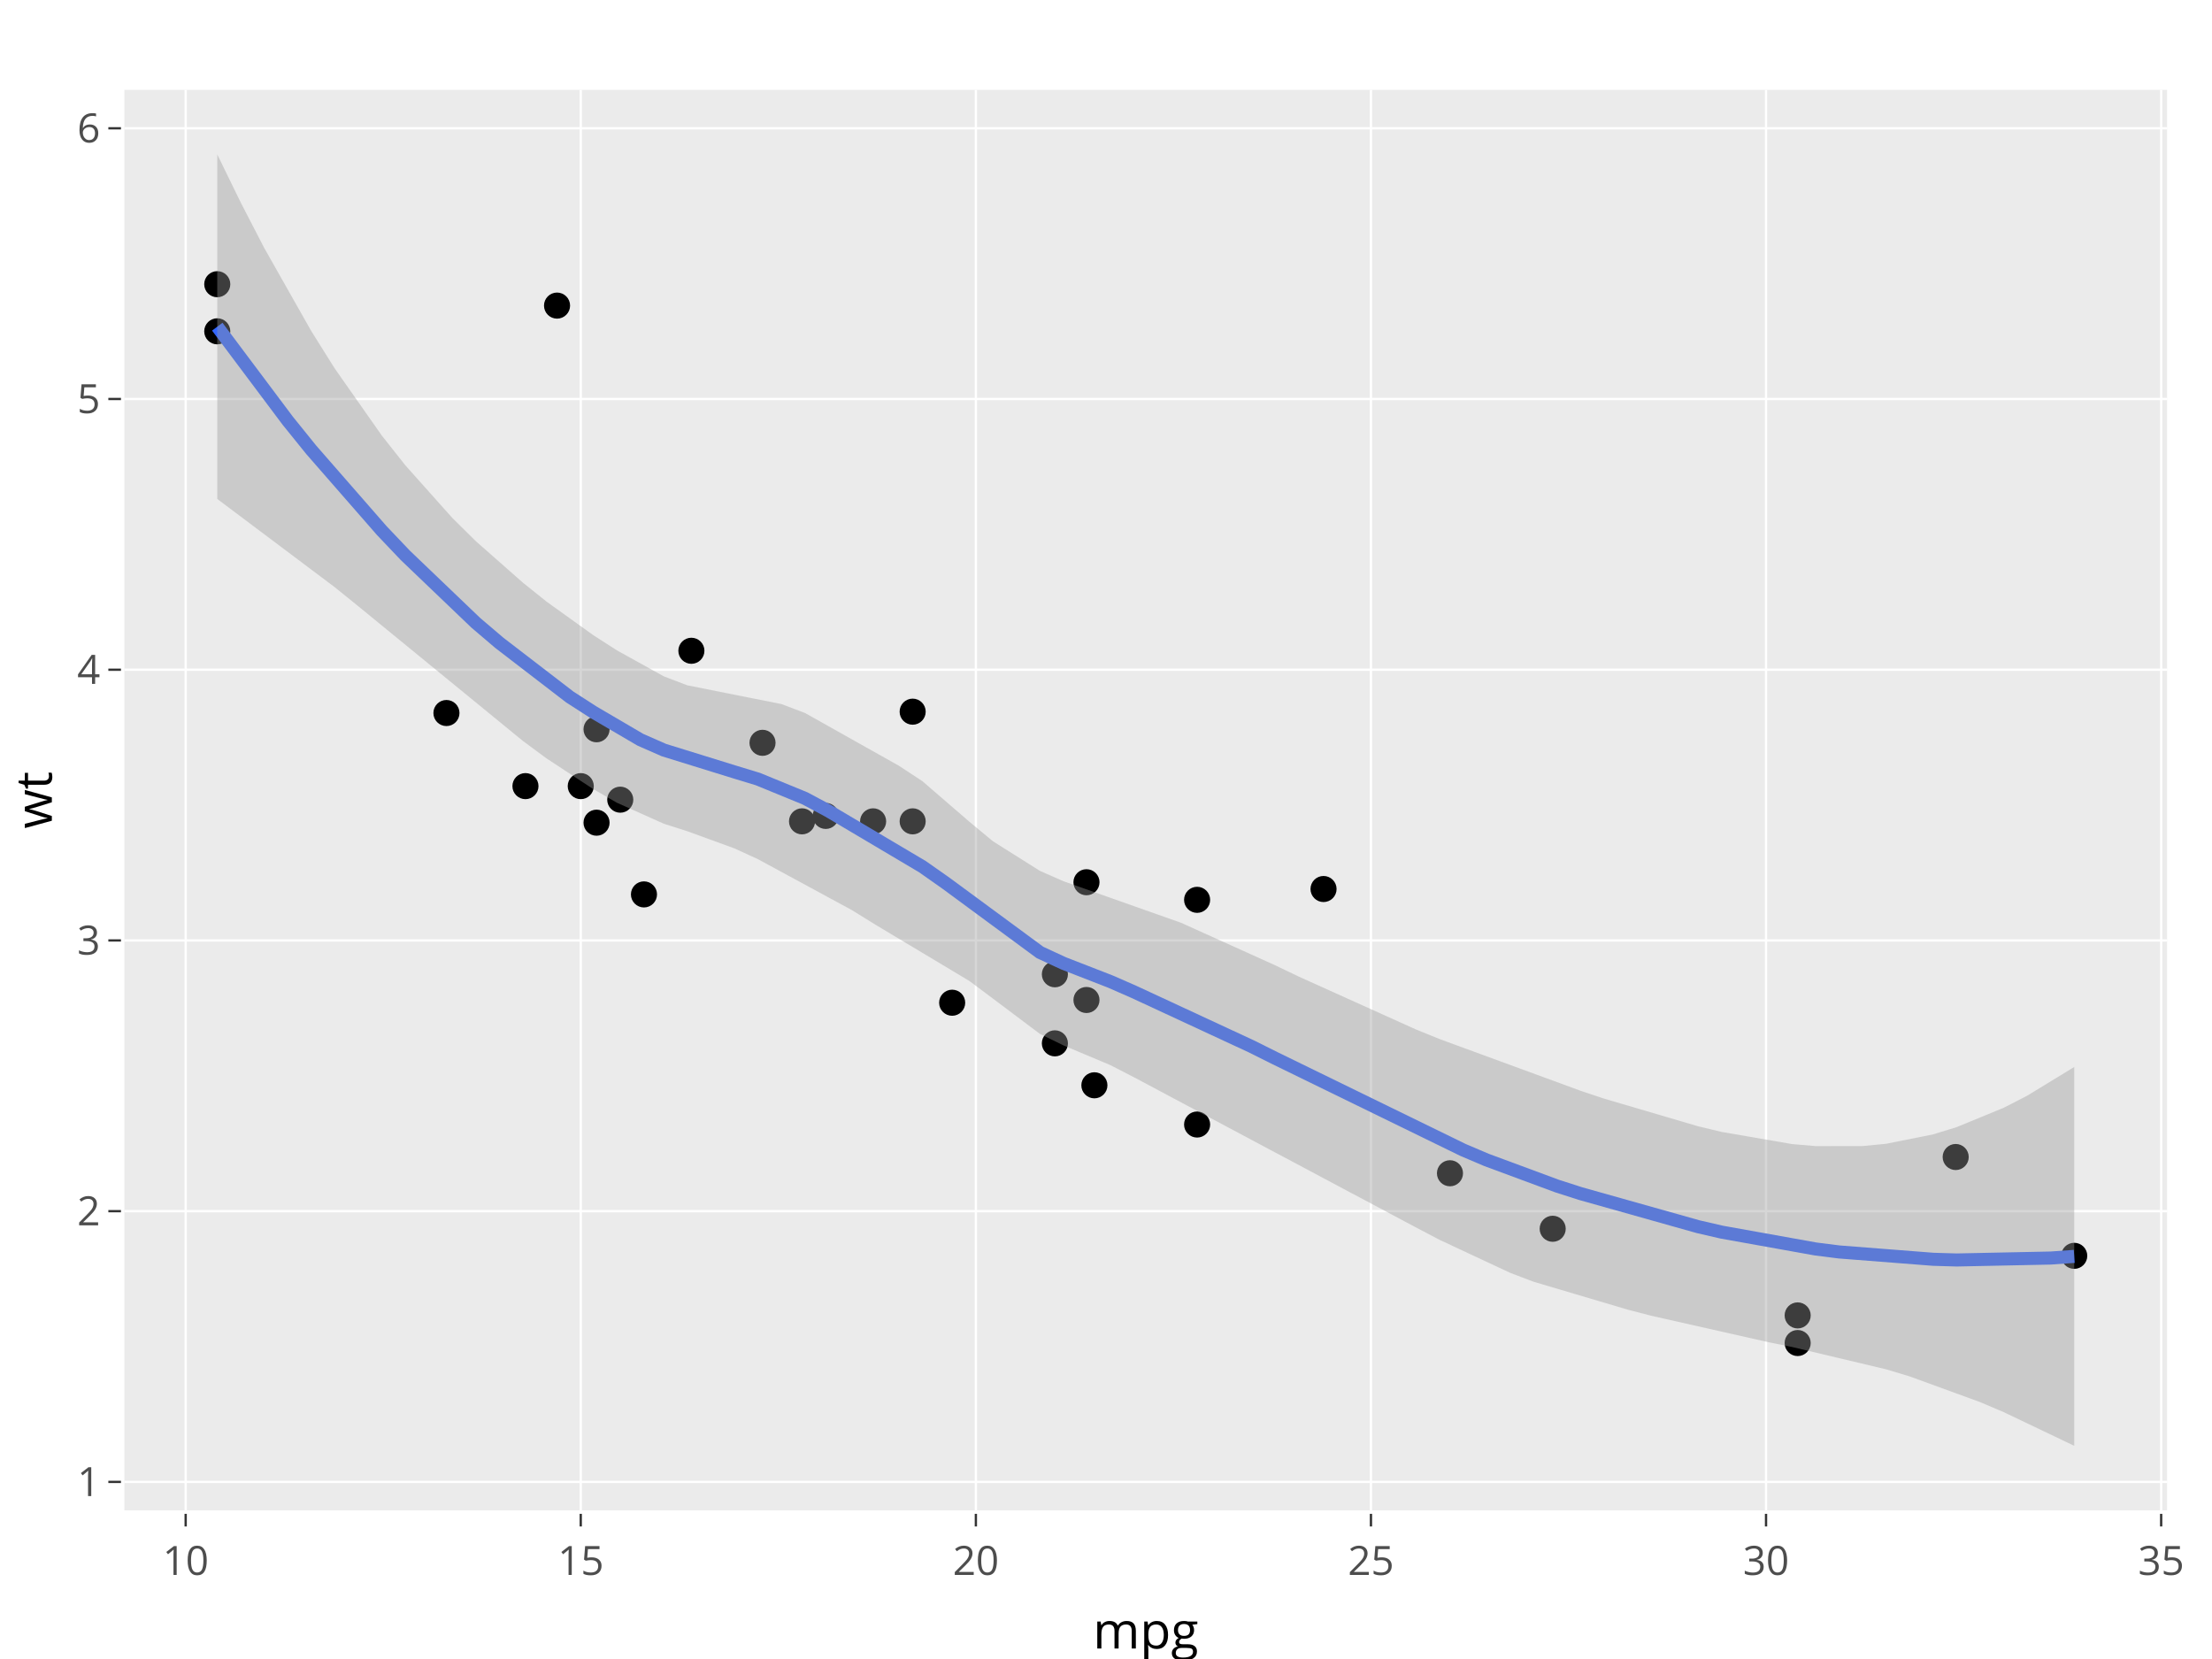
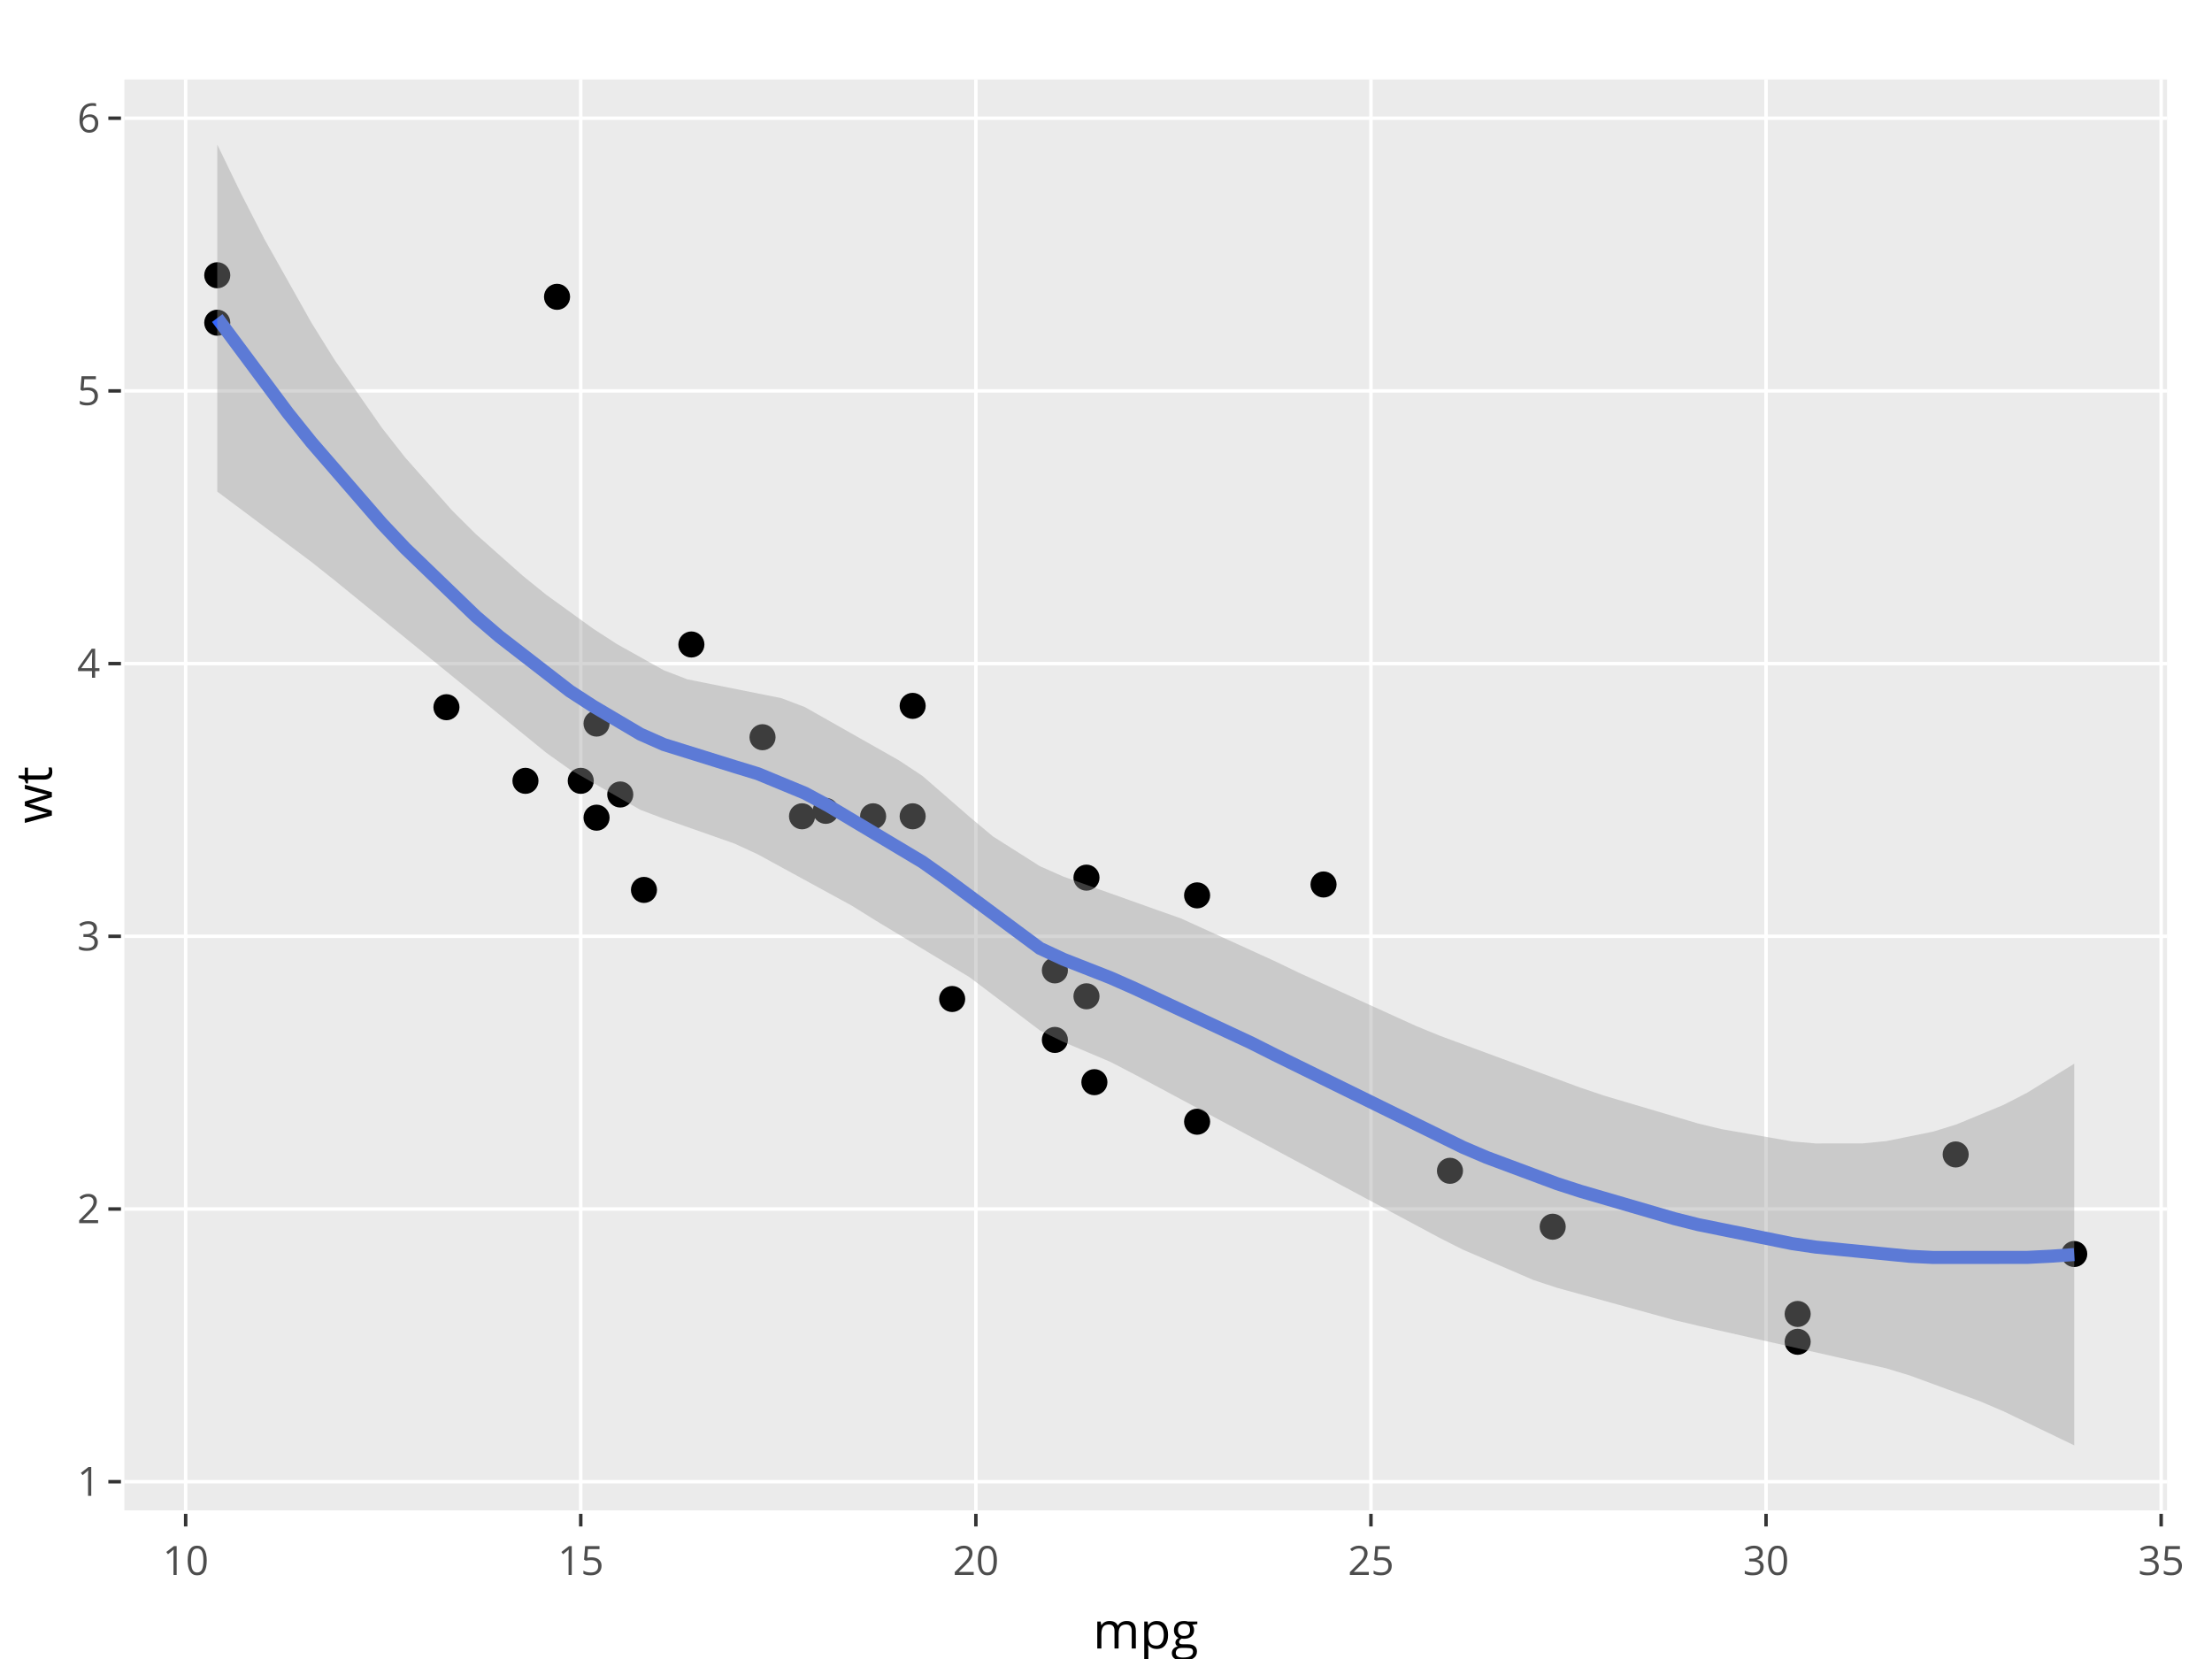
<svg xmlns="http://www.w3.org/2000/svg" class="main-svg" width="640" height="480" style="" viewBox="0 0 640 480">
  <rect x="0" y="0" width="640" height="480" style="fill: rgb(255, 255, 255); fill-opacity: 1;" />
  <defs id="defs-">
    <g class="clips">
      <clipPath id="clipxyplot" class="plotclip">
-         <rect width="591" height="411" />
+         <rect width="591" height="414" />
      </clipPath>
      <clipPath class="axesclip" id="clipx">
        <rect x="36" y="0" width="591" height="480" />
      </clipPath>
      <clipPath class="axesclip" id="clipy">
-         <rect x="0" y="26" width="640" height="411" />
+         <rect x="0" y="23" width="640" height="414" />
      </clipPath>
      <clipPath class="axesclip" id="clipxy">
-         <rect x="36" y="26" width="591" height="411" />
+         <rect x="36" y="23" width="591" height="414" />
      </clipPath>
    </g>
    <g class="gradients" />
    <g class="patterns" />
  </defs>
  <g class="bglayer">
-     <rect class="bg" x="36" y="26" width="591" height="411" style="fill: rgb(235, 235, 235); fill-opacity: 1; stroke-width: 0;" />
+     <rect class="bg" x="36" y="23" width="591" height="414" style="fill: rgb(235, 235, 235); fill-opacity: 1; stroke-width: 0;" />
  </g>
  <g class="layer-below">
    <g class="imagelayer" />
-     <g class="shapelayer" />
+     <g class="shapelayer">
+       <path data-index="0" fill-rule="evenodd" d="M36,437H627V23H36Z" style="opacity: 1; stroke: rgb(0, 0, 0); stroke-opacity: 0; fill: rgb(0, 0, 0); fill-opacity: 0; stroke-width: 0px;" />
+     </g>
  </g>
  <g class="cartesianlayer">
    <g class="subplot xy">
      <g class="layer-subplot">
        <g class="shapelayer" />
        <g class="imagelayer" />
      </g>
      <g class="gridlayer">
        <g class="x">
-           <path class="xgrid crisp" transform="translate(53.72,0)" d="M0,26v411" style="stroke: rgb(255, 255, 255); stroke-opacity: 1; stroke-width: 0.664px;" />
-           <path class="xgrid crisp" transform="translate(168.03,0)" d="M0,26v411" style="stroke: rgb(255, 255, 255); stroke-opacity: 1; stroke-width: 0.664px;" />
-           <path class="xgrid crisp" transform="translate(282.35,0)" d="M0,26v411" style="stroke: rgb(255, 255, 255); stroke-opacity: 1; stroke-width: 0.664px;" />
-           <path class="xgrid crisp" transform="translate(396.66,0)" d="M0,26v411" style="stroke: rgb(255, 255, 255); stroke-opacity: 1; stroke-width: 0.664px;" />
-           <path class="xgrid crisp" transform="translate(510.97,0)" d="M0,26v411" style="stroke: rgb(255, 255, 255); stroke-opacity: 1; stroke-width: 0.664px;" />
-           <path class="xgrid crisp" transform="translate(625.29,0)" d="M0,26v411" style="stroke: rgb(255, 255, 255); stroke-opacity: 1; stroke-width: 0.664px;" />
+           <path class="xgrid crisp" transform="translate(53.72,0)" d="M0,23v414" style="stroke: rgb(255, 255, 255); stroke-opacity: 1; stroke-width: 1px;" />
+           <path class="xgrid crisp" transform="translate(168.03,0)" d="M0,23v414" style="stroke: rgb(255, 255, 255); stroke-opacity: 1; stroke-width: 1px;" />
+           <path class="xgrid crisp" transform="translate(282.35,0)" d="M0,23v414" style="stroke: rgb(255, 255, 255); stroke-opacity: 1; stroke-width: 1px;" />
+           <path class="xgrid crisp" transform="translate(396.66,0)" d="M0,23v414" style="stroke: rgb(255, 255, 255); stroke-opacity: 1; stroke-width: 1px;" />
+           <path class="xgrid crisp" transform="translate(510.97,0)" d="M0,23v414" style="stroke: rgb(255, 255, 255); stroke-opacity: 1; stroke-width: 1px;" />
+           <path class="xgrid crisp" transform="translate(625.29,0)" d="M0,23v414" style="stroke: rgb(255, 255, 255); stroke-opacity: 1; stroke-width: 1px;" />
        </g>
        <g class="y">
-           <path class="ygrid crisp" transform="translate(0,428.76)" d="M36,0h591" style="stroke: rgb(255, 255, 255); stroke-opacity: 1; stroke-width: 0.664px;" />
-           <path class="ygrid crisp" transform="translate(0,350.43)" d="M36,0h591" style="stroke: rgb(255, 255, 255); stroke-opacity: 1; stroke-width: 0.664px;" />
-           <path class="ygrid crisp" transform="translate(0,272.1)" d="M36,0h591" style="stroke: rgb(255, 255, 255); stroke-opacity: 1; stroke-width: 0.664px;" />
-           <path class="ygrid crisp" transform="translate(0,193.77)" d="M36,0h591" style="stroke: rgb(255, 255, 255); stroke-opacity: 1; stroke-width: 0.664px;" />
-           <path class="ygrid crisp" transform="translate(0,115.44)" d="M36,0h591" style="stroke: rgb(255, 255, 255); stroke-opacity: 1; stroke-width: 0.664px;" />
-           <path class="ygrid crisp" transform="translate(0,37.12)" d="M36,0h591" style="stroke: rgb(255, 255, 255); stroke-opacity: 1; stroke-width: 0.664px;" />
+           <path class="ygrid crisp" transform="translate(0,428.7)" d="M36,0h591" style="stroke: rgb(255, 255, 255); stroke-opacity: 1; stroke-width: 1px;" />
+           <path class="ygrid crisp" transform="translate(0,349.8)" d="M36,0h591" style="stroke: rgb(255, 255, 255); stroke-opacity: 1; stroke-width: 1px;" />
+           <path class="ygrid crisp" transform="translate(0,270.9)" d="M36,0h591" style="stroke: rgb(255, 255, 255); stroke-opacity: 1; stroke-width: 1px;" />
+           <path class="ygrid crisp" transform="translate(0,192)" d="M36,0h591" style="stroke: rgb(255, 255, 255); stroke-opacity: 1; stroke-width: 1px;" />
+           <path class="ygrid crisp" transform="translate(0,113.1)" d="M36,0h591" style="stroke: rgb(255, 255, 255); stroke-opacity: 1; stroke-width: 1px;" />
+           <path class="ygrid crisp" transform="translate(0,34.2)" d="M36,0h591" style="stroke: rgb(255, 255, 255); stroke-opacity: 1; stroke-width: 1px;" />
        </g>
      </g>
      <g class="zerolinelayer" />
      <path class="xlines-below" />
      <path class="ylines-below" />
      <g class="overlines-below" />
      <g class="xaxislayer-below" />
      <g class="yaxislayer-below" />
      <g class="overaxes-below" />
-       <g class="plot" transform="translate(36,26)" clip-path="url(#clipxyplot)">
+       <g class="plot" transform="translate(36,23)" clip-path="url(#clipxyplot)">
        <g class="scatterlayer mlayer">
          <g class="trace scatter trace-vdiffr-plotly-1" style="stroke-miterlimit: 2; opacity: 1;">
            <g class="fills" />
            <g class="errorbars" />
            <g class="lines" />
            <g class="points">
-               <path class="point" transform="translate(269.21,275.87)" d="M2.83,0A2.83,2.83 0 1,1 0,-2.83A2.83,2.83 0 0,1 2.83,0Z" style="opacity: 1; stroke-width: 1.89px; fill: rgb(0, 0, 0); fill-opacity: 1; stroke: rgb(0, 0, 0); stroke-opacity: 1;" />
-               <path class="point" transform="translate(269.21,255.89)" d="M2.83,0A2.83,2.83 0 1,1 0,-2.83A2.83,2.83 0 0,1 2.83,0Z" style="opacity: 1; stroke-width: 1.89px; fill: rgb(0, 0, 0); fill-opacity: 1; stroke: rgb(0, 0, 0); stroke-opacity: 1;" />
-               <path class="point" transform="translate(310.36,299.36)" d="M2.83,0A2.83,2.83 0 1,1 0,-2.83A2.83,2.83 0 0,1 2.83,0Z" style="opacity: 1; stroke-width: 1.89px; fill: rgb(0, 0, 0); fill-opacity: 1; stroke: rgb(0, 0, 0); stroke-opacity: 1;" />
-               <path class="point" transform="translate(278.35,229.26)" d="M2.83,0A2.83,2.83 0 1,1 0,-2.83A2.83,2.83 0 0,1 2.83,0Z" style="opacity: 1; stroke-width: 1.89px; fill: rgb(0, 0, 0); fill-opacity: 1; stroke: rgb(0, 0, 0); stroke-opacity: 1;" />
-               <path class="point" transform="translate(216.62,211.64)" d="M2.83,0A2.83,2.83 0 1,1 0,-2.83A2.83,2.83 0 0,1 2.83,0Z" style="opacity: 1; stroke-width: 1.89px; fill: rgb(0, 0, 0); fill-opacity: 1; stroke: rgb(0, 0, 0); stroke-opacity: 1;" />
-               <path class="point" transform="translate(202.91,210.07)" d="M2.83,0A2.83,2.83 0 1,1 0,-2.83A2.83,2.83 0 0,1 2.83,0Z" style="opacity: 1; stroke-width: 1.89px; fill: rgb(0, 0, 0); fill-opacity: 1; stroke: rgb(0, 0, 0); stroke-opacity: 1;" />
-               <path class="point" transform="translate(116.03,201.45)" d="M2.83,0A2.83,2.83 0 1,1 0,-2.83A2.83,2.83 0 0,1 2.83,0Z" style="opacity: 1; stroke-width: 1.89px; fill: rgb(0, 0, 0); fill-opacity: 1; stroke: rgb(0, 0, 0); stroke-opacity: 1;" />
-               <path class="point" transform="translate(346.94,231.22)" d="M2.83,0A2.83,2.83 0 1,1 0,-2.83A2.83,2.83 0 0,1 2.83,0Z" style="opacity: 1; stroke-width: 1.89px; fill: rgb(0, 0, 0); fill-opacity: 1; stroke: rgb(0, 0, 0); stroke-opacity: 1;" />
-               <path class="point" transform="translate(310.36,234.35)" d="M2.83,0A2.83,2.83 0 1,1 0,-2.83A2.83,2.83 0 0,1 2.83,0Z" style="opacity: 1; stroke-width: 1.89px; fill: rgb(0, 0, 0); fill-opacity: 1; stroke: rgb(0, 0, 0); stroke-opacity: 1;" />
-               <path class="point" transform="translate(228.06,211.64)" d="M2.83,0A2.83,2.83 0 1,1 0,-2.83A2.83,2.83 0 0,1 2.83,0Z" style="opacity: 1; stroke-width: 1.89px; fill: rgb(0, 0, 0); fill-opacity: 1; stroke: rgb(0, 0, 0); stroke-opacity: 1;" />
-               <path class="point" transform="translate(196.05,211.64)" d="M2.83,0A2.83,2.83 0 1,1 0,-2.83A2.83,2.83 0 0,1 2.83,0Z" style="opacity: 1; stroke-width: 1.89px; fill: rgb(0, 0, 0); fill-opacity: 1; stroke: rgb(0, 0, 0); stroke-opacity: 1;" />
-               <path class="point" transform="translate(164.04,162.29)" d="M2.83,0A2.83,2.83 0 1,1 0,-2.83A2.83,2.83 0 0,1 2.83,0Z" style="opacity: 1; stroke-width: 1.89px; fill: rgb(0, 0, 0); fill-opacity: 1; stroke: rgb(0, 0, 0); stroke-opacity: 1;" />
-               <path class="point" transform="translate(184.62,188.92)" d="M2.83,0A2.83,2.83 0 1,1 0,-2.83A2.83,2.83 0 0,1 2.83,0Z" style="opacity: 1; stroke-width: 1.89px; fill: rgb(0, 0, 0); fill-opacity: 1; stroke: rgb(0, 0, 0); stroke-opacity: 1;" />
-               <path class="point" transform="translate(136.6,185)" d="M2.83,0A2.83,2.83 0 1,1 0,-2.83A2.83,2.83 0 0,1 2.83,0Z" style="opacity: 1; stroke-width: 1.89px; fill: rgb(0, 0, 0); fill-opacity: 1; stroke: rgb(0, 0, 0); stroke-opacity: 1;" />
-               <path class="point" transform="translate(26.86,69.86)" d="M2.83,0A2.83,2.83 0 1,1 0,-2.83A2.83,2.83 0 0,1 2.83,0Z" style="opacity: 1; stroke-width: 1.89px; fill: rgb(0, 0, 0); fill-opacity: 1; stroke: rgb(0, 0, 0); stroke-opacity: 1;" />
-               <path class="point" transform="translate(26.86,56.23)" d="M2.83,0A2.83,2.83 0 1,1 0,-2.83A2.83,2.83 0 0,1 2.83,0Z" style="opacity: 1; stroke-width: 1.89px; fill: rgb(0, 0, 0); fill-opacity: 1; stroke: rgb(0, 0, 0); stroke-opacity: 1;" />
-               <path class="point" transform="translate(125.17,62.42)" d="M2.83,0A2.83,2.83 0 1,1 0,-2.83A2.83,2.83 0 0,1 2.83,0Z" style="opacity: 1; stroke-width: 1.89px; fill: rgb(0, 0, 0); fill-opacity: 1; stroke: rgb(0, 0, 0); stroke-opacity: 1;" />
-               <path class="point" transform="translate(529.84,308.76)" d="M2.83,0A2.83,2.83 0 1,1 0,-2.83A2.83,2.83 0 0,1 2.83,0Z" style="opacity: 1; stroke-width: 1.89px; fill: rgb(0, 0, 0); fill-opacity: 1; stroke: rgb(0, 0, 0); stroke-opacity: 1;" />
-               <path class="point" transform="translate(484.12,354.59)" d="M2.83,0A2.83,2.83 0 1,1 0,-2.83A2.83,2.83 0 0,1 2.83,0Z" style="opacity: 1; stroke-width: 1.89px; fill: rgb(0, 0, 0); fill-opacity: 1; stroke: rgb(0, 0, 0); stroke-opacity: 1;" />
-               <path class="point" transform="translate(564.14,337.35)" d="M2.83,0A2.83,2.83 0 1,1 0,-2.83A2.83,2.83 0 0,1 2.83,0Z" style="opacity: 1; stroke-width: 1.89px; fill: rgb(0, 0, 0); fill-opacity: 1; stroke: rgb(0, 0, 0); stroke-opacity: 1;" />
-               <path class="point" transform="translate(280.64,288.01)" d="M2.83,0A2.83,2.83 0 1,1 0,-2.83A2.83,2.83 0 0,1 2.83,0Z" style="opacity: 1; stroke-width: 1.89px; fill: rgb(0, 0, 0); fill-opacity: 1; stroke: rgb(0, 0, 0); stroke-opacity: 1;" />
-               <path class="point" transform="translate(143.46,205.37)" d="M2.83,0A2.83,2.83 0 1,1 0,-2.83A2.83,2.83 0 0,1 2.83,0Z" style="opacity: 1; stroke-width: 1.89px; fill: rgb(0, 0, 0); fill-opacity: 1; stroke: rgb(0, 0, 0); stroke-opacity: 1;" />
-               <path class="point" transform="translate(136.6,212.03)" d="M2.83,0A2.83,2.83 0 1,1 0,-2.83A2.83,2.83 0 0,1 2.83,0Z" style="opacity: 1; stroke-width: 1.89px; fill: rgb(0, 0, 0); fill-opacity: 1; stroke: rgb(0, 0, 0); stroke-opacity: 1;" />
-               <path class="point" transform="translate(93.17,180.3)" d="M2.83,0A2.83,2.83 0 1,1 0,-2.83A2.83,2.83 0 0,1 2.83,0Z" style="opacity: 1; stroke-width: 1.89px; fill: rgb(0, 0, 0); fill-opacity: 1; stroke: rgb(0, 0, 0); stroke-opacity: 1;" />
-               <path class="point" transform="translate(228.06,179.91)" d="M2.83,0A2.83,2.83 0 1,1 0,-2.83A2.83,2.83 0 0,1 2.83,0Z" style="opacity: 1; stroke-width: 1.89px; fill: rgb(0, 0, 0); fill-opacity: 1; stroke: rgb(0, 0, 0); stroke-opacity: 1;" />
-               <path class="point" transform="translate(413.24,329.52)" d="M2.83,0A2.83,2.83 0 1,1 0,-2.83A2.83,2.83 0 0,1 2.83,0Z" style="opacity: 1; stroke-width: 1.89px; fill: rgb(0, 0, 0); fill-opacity: 1; stroke: rgb(0, 0, 0); stroke-opacity: 1;" />
-               <path class="point" transform="translate(383.52,313.46)" d="M2.83,0A2.83,2.83 0 1,1 0,-2.83A2.83,2.83 0 0,1 2.83,0Z" style="opacity: 1; stroke-width: 1.89px; fill: rgb(0, 0, 0); fill-opacity: 1; stroke: rgb(0, 0, 0); stroke-opacity: 1;" />
-               <path class="point" transform="translate(484.12,362.58)" d="M2.83,0A2.83,2.83 0 1,1 0,-2.83A2.83,2.83 0 0,1 2.83,0Z" style="opacity: 1; stroke-width: 1.89px; fill: rgb(0, 0, 0); fill-opacity: 1; stroke: rgb(0, 0, 0); stroke-opacity: 1;" />
-               <path class="point" transform="translate(150.32,232.78)" d="M2.83,0A2.83,2.83 0 1,1 0,-2.83A2.83,2.83 0 0,1 2.83,0Z" style="opacity: 1; stroke-width: 1.89px; fill: rgb(0, 0, 0); fill-opacity: 1; stroke: rgb(0, 0, 0); stroke-opacity: 1;" />
-               <path class="point" transform="translate(239.49,264.12)" d="M2.83,0A2.83,2.83 0 1,1 0,-2.83A2.83,2.83 0 0,1 2.83,0Z" style="opacity: 1; stroke-width: 1.89px; fill: rgb(0, 0, 0); fill-opacity: 1; stroke: rgb(0, 0, 0); stroke-opacity: 1;" />
-               <path class="point" transform="translate(132.03,201.45)" d="M2.83,0A2.83,2.83 0 1,1 0,-2.83A2.83,2.83 0 0,1 2.83,0Z" style="opacity: 1; stroke-width: 1.89px; fill: rgb(0, 0, 0); fill-opacity: 1; stroke: rgb(0, 0, 0); stroke-opacity: 1;" />
-               <path class="point" transform="translate(278.35,263.33)" d="M2.83,0A2.83,2.83 0 1,1 0,-2.83A2.83,2.83 0 0,1 2.83,0Z" style="opacity: 1; stroke-width: 1.89px; fill: rgb(0, 0, 0); fill-opacity: 1; stroke: rgb(0, 0, 0); stroke-opacity: 1;" />
+               <path class="point" transform="translate(269.21,277.88)" d="M2.83,0A2.83,2.83 0 1,1 0,-2.83A2.83,2.83 0 0,1 2.83,0Z" style="opacity: 1; stroke-width: 1.89px; fill: rgb(0, 0, 0); fill-opacity: 1; stroke: rgb(0, 0, 0); stroke-opacity: 1;" />
+               <path class="point" transform="translate(269.21,257.76)" d="M2.83,0A2.83,2.83 0 1,1 0,-2.83A2.83,2.83 0 0,1 2.83,0Z" style="opacity: 1; stroke-width: 1.89px; fill: rgb(0, 0, 0); fill-opacity: 1; stroke: rgb(0, 0, 0); stroke-opacity: 1;" />
+               <path class="point" transform="translate(310.36,301.55)" d="M2.83,0A2.83,2.83 0 1,1 0,-2.83A2.83,2.83 0 0,1 2.83,0Z" style="opacity: 1; stroke-width: 1.89px; fill: rgb(0, 0, 0); fill-opacity: 1; stroke: rgb(0, 0, 0); stroke-opacity: 1;" />
+               <path class="point" transform="translate(278.35,230.93)" d="M2.83,0A2.83,2.83 0 1,1 0,-2.83A2.83,2.83 0 0,1 2.83,0Z" style="opacity: 1; stroke-width: 1.89px; fill: rgb(0, 0, 0); fill-opacity: 1; stroke: rgb(0, 0, 0); stroke-opacity: 1;" />
+               <path class="point" transform="translate(216.62,213.18)" d="M2.83,0A2.83,2.83 0 1,1 0,-2.83A2.83,2.83 0 0,1 2.83,0Z" style="opacity: 1; stroke-width: 1.89px; fill: rgb(0, 0, 0); fill-opacity: 1; stroke: rgb(0, 0, 0); stroke-opacity: 1;" />
+               <path class="point" transform="translate(202.91,211.6)" d="M2.83,0A2.83,2.83 0 1,1 0,-2.83A2.83,2.83 0 0,1 2.83,0Z" style="opacity: 1; stroke-width: 1.89px; fill: rgb(0, 0, 0); fill-opacity: 1; stroke: rgb(0, 0, 0); stroke-opacity: 1;" />
+               <path class="point" transform="translate(116.03,202.92)" d="M2.83,0A2.83,2.83 0 1,1 0,-2.83A2.83,2.83 0 0,1 2.83,0Z" style="opacity: 1; stroke-width: 1.89px; fill: rgb(0, 0, 0); fill-opacity: 1; stroke: rgb(0, 0, 0); stroke-opacity: 1;" />
+               <path class="point" transform="translate(346.94,232.91)" d="M2.83,0A2.83,2.83 0 1,1 0,-2.83A2.83,2.83 0 0,1 2.83,0Z" style="opacity: 1; stroke-width: 1.89px; fill: rgb(0, 0, 0); fill-opacity: 1; stroke: rgb(0, 0, 0); stroke-opacity: 1;" />
+               <path class="point" transform="translate(310.36,236.06)" d="M2.83,0A2.83,2.83 0 1,1 0,-2.83A2.83,2.83 0 0,1 2.83,0Z" style="opacity: 1; stroke-width: 1.89px; fill: rgb(0, 0, 0); fill-opacity: 1; stroke: rgb(0, 0, 0); stroke-opacity: 1;" />
+               <path class="point" transform="translate(228.06,213.18)" d="M2.83,0A2.83,2.83 0 1,1 0,-2.83A2.83,2.83 0 0,1 2.83,0Z" style="opacity: 1; stroke-width: 1.89px; fill: rgb(0, 0, 0); fill-opacity: 1; stroke: rgb(0, 0, 0); stroke-opacity: 1;" />
+               <path class="point" transform="translate(196.05,213.18)" d="M2.83,0A2.83,2.83 0 1,1 0,-2.83A2.83,2.83 0 0,1 2.83,0Z" style="opacity: 1; stroke-width: 1.89px; fill: rgb(0, 0, 0); fill-opacity: 1; stroke: rgb(0, 0, 0); stroke-opacity: 1;" />
+               <path class="point" transform="translate(164.04,163.47)" d="M2.83,0A2.83,2.83 0 1,1 0,-2.83A2.83,2.83 0 0,1 2.83,0Z" style="opacity: 1; stroke-width: 1.89px; fill: rgb(0, 0, 0); fill-opacity: 1; stroke: rgb(0, 0, 0); stroke-opacity: 1;" />
+               <path class="point" transform="translate(184.62,190.3)" d="M2.83,0A2.83,2.83 0 1,1 0,-2.83A2.83,2.83 0 0,1 2.83,0Z" style="opacity: 1; stroke-width: 1.89px; fill: rgb(0, 0, 0); fill-opacity: 1; stroke: rgb(0, 0, 0); stroke-opacity: 1;" />
+               <path class="point" transform="translate(136.6,186.35)" d="M2.83,0A2.83,2.83 0 1,1 0,-2.83A2.83,2.83 0 0,1 2.83,0Z" style="opacity: 1; stroke-width: 1.89px; fill: rgb(0, 0, 0); fill-opacity: 1; stroke: rgb(0, 0, 0); stroke-opacity: 1;" />
+               <path class="point" transform="translate(26.86,70.37)" d="M2.83,0A2.83,2.83 0 1,1 0,-2.83A2.83,2.83 0 0,1 2.83,0Z" style="opacity: 1; stroke-width: 1.89px; fill: rgb(0, 0, 0); fill-opacity: 1; stroke: rgb(0, 0, 0); stroke-opacity: 1;" />
+               <path class="point" transform="translate(26.86,56.64)" d="M2.83,0A2.83,2.83 0 1,1 0,-2.83A2.83,2.83 0 0,1 2.83,0Z" style="opacity: 1; stroke-width: 1.89px; fill: rgb(0, 0, 0); fill-opacity: 1; stroke: rgb(0, 0, 0); stroke-opacity: 1;" />
+               <path class="point" transform="translate(125.17,62.88)" d="M2.83,0A2.83,2.83 0 1,1 0,-2.83A2.83,2.83 0 0,1 2.83,0Z" style="opacity: 1; stroke-width: 1.89px; fill: rgb(0, 0, 0); fill-opacity: 1; stroke: rgb(0, 0, 0); stroke-opacity: 1;" />
+               <path class="point" transform="translate(529.84,311.02)" d="M2.83,0A2.83,2.83 0 1,1 0,-2.83A2.83,2.83 0 0,1 2.83,0Z" style="opacity: 1; stroke-width: 1.89px; fill: rgb(0, 0, 0); fill-opacity: 1; stroke: rgb(0, 0, 0); stroke-opacity: 1;" />
+               <path class="point" transform="translate(484.12,357.17)" d="M2.83,0A2.83,2.83 0 1,1 0,-2.83A2.83,2.83 0 0,1 2.83,0Z" style="opacity: 1; stroke-width: 1.89px; fill: rgb(0, 0, 0); fill-opacity: 1; stroke: rgb(0, 0, 0); stroke-opacity: 1;" />
+               <path class="point" transform="translate(564.14,339.82)" d="M2.83,0A2.83,2.83 0 1,1 0,-2.83A2.83,2.83 0 0,1 2.83,0Z" style="opacity: 1; stroke-width: 1.89px; fill: rgb(0, 0, 0); fill-opacity: 1; stroke: rgb(0, 0, 0); stroke-opacity: 1;" />
+               <path class="point" transform="translate(280.64,290.11)" d="M2.83,0A2.83,2.83 0 1,1 0,-2.83A2.83,2.83 0 0,1 2.83,0Z" style="opacity: 1; stroke-width: 1.89px; fill: rgb(0, 0, 0); fill-opacity: 1; stroke: rgb(0, 0, 0); stroke-opacity: 1;" />
+               <path class="point" transform="translate(143.46,206.87)" d="M2.83,0A2.83,2.83 0 1,1 0,-2.83A2.83,2.83 0 0,1 2.83,0Z" style="opacity: 1; stroke-width: 1.89px; fill: rgb(0, 0, 0); fill-opacity: 1; stroke: rgb(0, 0, 0); stroke-opacity: 1;" />
+               <path class="point" transform="translate(136.6,213.58)" d="M2.83,0A2.83,2.83 0 1,1 0,-2.83A2.83,2.83 0 0,1 2.83,0Z" style="opacity: 1; stroke-width: 1.89px; fill: rgb(0, 0, 0); fill-opacity: 1; stroke: rgb(0, 0, 0); stroke-opacity: 1;" />
+               <path class="point" transform="translate(93.17,181.62)" d="M2.83,0A2.83,2.83 0 1,1 0,-2.83A2.83,2.83 0 0,1 2.83,0Z" style="opacity: 1; stroke-width: 1.89px; fill: rgb(0, 0, 0); fill-opacity: 1; stroke: rgb(0, 0, 0); stroke-opacity: 1;" />
+               <path class="point" transform="translate(228.06,181.23)" d="M2.83,0A2.83,2.83 0 1,1 0,-2.83A2.83,2.83 0 0,1 2.83,0Z" style="opacity: 1; stroke-width: 1.89px; fill: rgb(0, 0, 0); fill-opacity: 1; stroke: rgb(0, 0, 0); stroke-opacity: 1;" />
+               <path class="point" transform="translate(413.24,331.93)" d="M2.83,0A2.83,2.83 0 1,1 0,-2.83A2.83,2.83 0 0,1 2.83,0Z" style="opacity: 1; stroke-width: 1.89px; fill: rgb(0, 0, 0); fill-opacity: 1; stroke: rgb(0, 0, 0); stroke-opacity: 1;" />
+               <path class="point" transform="translate(383.52,315.75)" d="M2.83,0A2.83,2.83 0 1,1 0,-2.83A2.83,2.83 0 0,1 2.83,0Z" style="opacity: 1; stroke-width: 1.89px; fill: rgb(0, 0, 0); fill-opacity: 1; stroke: rgb(0, 0, 0); stroke-opacity: 1;" />
+               <path class="point" transform="translate(484.12,365.22)" d="M2.83,0A2.83,2.83 0 1,1 0,-2.83A2.83,2.83 0 0,1 2.83,0Z" style="opacity: 1; stroke-width: 1.89px; fill: rgb(0, 0, 0); fill-opacity: 1; stroke: rgb(0, 0, 0); stroke-opacity: 1;" />
+               <path class="point" transform="translate(150.32,234.48)" d="M2.83,0A2.83,2.83 0 1,1 0,-2.83A2.83,2.83 0 0,1 2.83,0Z" style="opacity: 1; stroke-width: 1.89px; fill: rgb(0, 0, 0); fill-opacity: 1; stroke: rgb(0, 0, 0); stroke-opacity: 1;" />
+               <path class="point" transform="translate(239.49,266.04)" d="M2.83,0A2.83,2.83 0 1,1 0,-2.83A2.83,2.83 0 0,1 2.83,0Z" style="opacity: 1; stroke-width: 1.89px; fill: rgb(0, 0, 0); fill-opacity: 1; stroke: rgb(0, 0, 0); stroke-opacity: 1;" />
+               <path class="point" transform="translate(132.03,202.92)" d="M2.83,0A2.83,2.83 0 1,1 0,-2.83A2.83,2.83 0 0,1 2.83,0Z" style="opacity: 1; stroke-width: 1.89px; fill: rgb(0, 0, 0); fill-opacity: 1; stroke: rgb(0, 0, 0); stroke-opacity: 1;" />
+               <path class="point" transform="translate(278.35,265.26)" d="M2.83,0A2.83,2.83 0 1,1 0,-2.83A2.83,2.83 0 0,1 2.83,0Z" style="opacity: 1; stroke-width: 1.89px; fill: rgb(0, 0, 0); fill-opacity: 1; stroke: rgb(0, 0, 0); stroke-opacity: 1;" />
            </g>
            <g class="text" />
          </g>
          <g class="trace scatter trace-vdiffr-plotly-2" style="stroke-miterlimit: 2; opacity: 1;">
            <g class="fills" />
            <g class="errorbars" />
            <g class="lines">
-               <path class="js-line" d="M26.86,68.52L47.27,95.75L54.07,104.17L74.47,127.53L81.27,134.68L101.67,154.2L108.47,159.99L128.88,175.68L135.68,180.06L149.28,188.03L156.08,191.02L176.48,197.34L183.28,199.41L196.89,204.99L203.69,208.63L230.89,224.75L237.69,229.53L264.9,249.57L271.7,252.72L285.3,258.01L292.1,260.99L326.1,276.77L332.91,280.17L387.31,306.72L394.11,309.61L414.52,317.17L421.32,319.35L455.32,328.92L462.12,330.49L489.33,335.37L496.13,336.23L523.33,338.35L530.13,338.55L557.34,337.99L564.14,337.51" style="vector-effect: non-scaling-stroke; fill: none; stroke: rgb(51, 102, 255); stroke-opacity: 1; stroke-width: 3.78px; opacity: 1;" />
+               <path class="js-line" d="M26.86,69.02L47.27,96.45L54.07,104.93L74.47,128.46L81.27,135.66L101.67,155.33L108.47,161.16L128.88,176.96L135.68,181.37L149.28,189.41L156.08,192.42L176.48,198.78L183.28,200.86L196.89,206.49L203.69,210.15L230.89,226.39L237.69,231.2L264.9,251.39L271.7,254.56L285.3,259.9L292.1,262.9L326.1,278.79L332.91,282.22L387.31,308.96L394.11,311.87L414.52,319.48L421.32,321.68L448.52,329.61L455.32,331.32L482.53,336.82L489.33,337.82L516.53,340.49L523.33,340.82L550.53,340.8L557.34,340.46L564.14,339.98" style="vector-effect: non-scaling-stroke; fill: none; stroke: rgb(51, 102, 255); stroke-opacity: 1; stroke-width: 3.78px; opacity: 1;" />
            </g>
            <g class="points" />
            <g class="text" />
          </g>
          <g class="trace scatter trace-vdiffr-plotly-3" style="stroke-miterlimit: 2; opacity: 1;">
            <g class="fills">
              <g>
-                 <path class="js-fill" d="M26.86,118.36L60.87,143.91L67.67,149.41L115.28,188.37L122.08,193.4L135.68,202.33L142.48,206.25L156.08,212.34L162.88,214.51L176.48,219.46L183.28,222.58L210.49,237.33L217.29,241.54L244.49,257.84L251.29,262.93L264.9,273.15L271.7,276.47L285.3,282.19L292.1,285.69L373.71,329.15L380.51,332.72L400.91,342.26L407.72,344.85L434.92,352.91L441.72,354.68L475.72,362.35L482.53,363.73L509.73,370.19L516.53,372.24L536.93,379.68L543.73,382.57L564.14,392.32L564.14,392.32L564.14,282.71L550.53,291.02L543.73,294.51L530.13,300.11L523.33,302.2L509.73,304.93L502.93,305.59L489.33,305.6L482.53,305.02L462.12,301.5L455.32,299.87L428.12,291.87L421.32,289.6L380.51,274.63L373.71,271.87L339.71,256.53L332.91,253.27L305.7,240.98L298.9,238.58L271.7,228.97L264.9,225.98L251.29,217.41L244.49,211.77L230.89,200.03L224.09,195.56L196.89,180.28L190.09,177.71L162.88,172.29L156.08,169.7L142.48,162.16L135.68,157.79L122.08,148.03L115.28,142.57L101.67,130.58L94.87,123.86L81.27,108.62L74.47,100.02L60.87,80.64L54.07,69.8L40.47,45.78L33.66,32.61L26.86,18.68L26.86,118.36Z" style="fill: rgb(153, 153, 153); fill-opacity: 0.4; stroke-width: 0;" />
+                 <path class="js-fill" d="M26.86,119.23L54.07,139.56L60.87,144.96L122.08,194.82L128.88,199.65L149.28,211.31L156.08,213.89L176.48,221.06L183.28,224.2L210.49,239.06L217.29,243.3L244.49,259.72L251.29,264.85L264.9,275.15L271.7,278.48L285.3,284.25L292.1,287.78L380.51,335.15L387.31,338.58L407.72,347.37L414.52,349.61L448.52,358.97L455.32,360.58L509.73,372.89L516.53,374.96L536.93,382.45L543.73,385.36L564.14,395.18L564.14,395.18L564.14,284.77L550.53,293.15L543.73,296.66L530.13,302.3L523.33,304.41L509.73,307.16L502.93,307.82L489.33,307.83L482.53,307.25L462.12,303.7L455.32,302.06L428.12,294L421.32,291.71L380.51,276.64L373.71,273.85L339.71,258.4L332.91,255.12L305.7,242.73L298.9,240.33L271.7,230.64L264.9,227.63L251.29,219L244.49,213.32L230.89,201.49L224.09,196.99L196.89,181.59L190.09,179L162.88,173.55L156.08,170.94L142.48,163.34L135.68,158.94L122.08,149.11L115.28,143.61L101.67,131.53L94.87,124.76L81.27,109.42L74.47,100.75L60.87,81.23L54.07,70.31L40.47,46.12L33.66,32.85L26.86,18.82L26.86,119.23Z" style="fill: rgb(153, 153, 153); fill-opacity: 0.4; stroke-width: 0;" />
              </g>
            </g>
            <g class="errorbars" />
            <g class="lines">
-               <path class="js-line" d="M26.86,118.36L60.87,143.91L67.67,149.41L115.28,188.37L122.08,193.4L135.68,202.33L142.48,206.25L156.08,212.34L162.88,214.51L176.48,219.46L183.28,222.58L210.49,237.33L217.29,241.54L244.49,257.84L251.29,262.93L264.9,273.15L271.7,276.47L285.3,282.19L292.1,285.69L373.71,329.15L380.51,332.72L400.91,342.26L407.72,344.85L434.92,352.91L441.72,354.68L475.72,362.35L482.53,363.73L509.73,370.19L516.53,372.24L536.93,379.68L543.73,382.57L564.14,392.32L564.14,392.32L564.14,282.71L550.53,291.02L543.73,294.51L530.13,300.11L523.33,302.2L509.73,304.93L502.93,305.59L489.33,305.6L482.53,305.02L462.12,301.5L455.32,299.87L428.12,291.87L421.32,289.6L380.51,274.63L373.71,271.87L339.71,256.53L332.91,253.27L305.7,240.98L298.9,238.58L271.7,228.97L264.9,225.98L251.29,217.41L244.49,211.77L230.89,200.03L224.09,195.56L196.89,180.28L190.09,177.71L162.88,172.29L156.08,169.7L142.48,162.16L135.68,157.79L122.08,148.03L115.28,142.57L101.67,130.58L94.87,123.86L81.27,108.62L74.47,100.02L60.87,80.64L54.07,69.8L40.47,45.78L33.66,32.61L26.86,18.68L26.86,118.36" style="vector-effect: non-scaling-stroke; fill: none; stroke: rgb(0, 0, 0); stroke-opacity: 0; stroke-width: 3.78px; opacity: 1;" />
+               <path class="js-line" d="M26.86,119.23L54.07,139.56L60.87,144.96L122.08,194.82L128.88,199.65L149.28,211.31L156.08,213.89L176.48,221.06L183.28,224.2L210.49,239.06L217.29,243.3L244.49,259.72L251.29,264.85L264.9,275.15L271.7,278.48L285.3,284.25L292.1,287.78L380.51,335.15L387.31,338.58L407.72,347.37L414.52,349.61L448.52,358.97L455.32,360.58L509.73,372.89L516.53,374.96L536.93,382.45L543.73,385.36L564.14,395.18L564.14,395.18L564.14,284.77L550.53,293.15L543.73,296.66L530.13,302.3L523.33,304.41L509.73,307.16L502.93,307.82L489.33,307.83L482.53,307.25L462.12,303.7L455.32,302.06L428.12,294L421.32,291.71L380.51,276.64L373.71,273.85L339.71,258.4L332.91,255.12L305.7,242.73L298.9,240.33L271.7,230.64L264.9,227.63L251.29,219L244.49,213.32L230.89,201.49L224.09,196.99L196.89,181.59L190.09,179L162.88,173.55L156.08,170.94L142.48,163.34L135.68,158.94L122.08,149.11L115.28,143.61L101.67,131.53L94.87,124.76L81.27,109.42L74.47,100.75L60.87,81.23L54.07,70.31L40.47,46.12L33.66,32.85L26.86,18.82L26.86,119.23" style="vector-effect: non-scaling-stroke; fill: none; stroke: rgb(0, 0, 0); stroke-opacity: 0; stroke-width: 3.78px; opacity: 1;" />
            </g>
            <g class="points" />
            <g class="text" />
          </g>
        </g>
      </g>
      <g class="overplot" />
      <path class="xlines-above crisp" d="" style="fill: none; stroke-width: 1px; stroke: rgb(0, 0, 0); stroke-opacity: 0;" />
      <path class="ylines-above crisp" d="" style="fill: none; stroke-width: 1px; stroke: rgb(0, 0, 0); stroke-opacity: 0;" />
      <g class="overlines-above" />
      <g class="xaxislayer-above">
-         <path class="xtick ticks crisp" d="M0,438v3.653" transform="translate(53.72,0)" style="stroke: rgb(51, 51, 51); stroke-opacity: 1; stroke-width: 0.664px;" />
-         <path class="xtick ticks crisp" d="M0,438v3.653" transform="translate(168.03,0)" style="stroke: rgb(51, 51, 51); stroke-opacity: 1; stroke-width: 0.664px;" />
-         <path class="xtick ticks crisp" d="M0,438v3.653" transform="translate(282.35,0)" style="stroke: rgb(51, 51, 51); stroke-opacity: 1; stroke-width: 0.664px;" />
-         <path class="xtick ticks crisp" d="M0,438v3.653" transform="translate(396.66,0)" style="stroke: rgb(51, 51, 51); stroke-opacity: 1; stroke-width: 0.664px;" />
-         <path class="xtick ticks crisp" d="M0,438v3.653" transform="translate(510.97,0)" style="stroke: rgb(51, 51, 51); stroke-opacity: 1; stroke-width: 0.664px;" />
-         <path class="xtick ticks crisp" d="M0,438v3.653" transform="translate(625.29,0)" style="stroke: rgb(51, 51, 51); stroke-opacity: 1; stroke-width: 0.664px;" />
+         <path class="xtick ticks crisp" d="M0,438v3.653" transform="translate(53.72,0)" style="stroke: rgb(51, 51, 51); stroke-opacity: 1; stroke-width: 1px;" />
+         <path class="xtick ticks crisp" d="M0,438v3.653" transform="translate(168.03,0)" style="stroke: rgb(51, 51, 51); stroke-opacity: 1; stroke-width: 1px;" />
+         <path class="xtick ticks crisp" d="M0,438v3.653" transform="translate(282.35,0)" style="stroke: rgb(51, 51, 51); stroke-opacity: 1; stroke-width: 1px;" />
+         <path class="xtick ticks crisp" d="M0,438v3.653" transform="translate(396.66,0)" style="stroke: rgb(51, 51, 51); stroke-opacity: 1; stroke-width: 1px;" />
+         <path class="xtick ticks crisp" d="M0,438v3.653" transform="translate(510.97,0)" style="stroke: rgb(51, 51, 51); stroke-opacity: 1; stroke-width: 1px;" />
+         <path class="xtick ticks crisp" d="M0,438v3.653" transform="translate(625.29,0)" style="stroke: rgb(51, 51, 51); stroke-opacity: 1; stroke-width: 1px;" />
        <g class="xtick">
          <text text-anchor="middle" x="0" y="455.68" transform="translate(53.72,0)" style="font-family: 'Open Sans', verdana, arial, sans-serif; font-size: 11.69px; fill: rgb(77, 77, 77); fill-opacity: 1; white-space: pre; opacity: 1;">10</text>
        </g>
        <g class="xtick">
          <text text-anchor="middle" x="0" y="455.68" style="font-family: 'Open Sans', verdana, arial, sans-serif; font-size: 11.69px; fill: rgb(77, 77, 77); fill-opacity: 1; white-space: pre; opacity: 1;" transform="translate(168.03,0)">15</text>
        </g>
        <g class="xtick">
          <text text-anchor="middle" x="0" y="455.68" style="font-family: 'Open Sans', verdana, arial, sans-serif; font-size: 11.69px; fill: rgb(77, 77, 77); fill-opacity: 1; white-space: pre; opacity: 1;" transform="translate(282.35,0)">20</text>
        </g>
        <g class="xtick">
          <text text-anchor="middle" x="0" y="455.68" style="font-family: 'Open Sans', verdana, arial, sans-serif; font-size: 11.69px; fill: rgb(77, 77, 77); fill-opacity: 1; white-space: pre; opacity: 1;" transform="translate(396.66,0)">25</text>
        </g>
        <g class="xtick">
          <text text-anchor="middle" x="0" y="455.68" style="font-family: 'Open Sans', verdana, arial, sans-serif; font-size: 11.69px; fill: rgb(77, 77, 77); fill-opacity: 1; white-space: pre; opacity: 1;" transform="translate(510.97,0)">30</text>
        </g>
        <g class="xtick">
          <text text-anchor="middle" x="0" y="455.68" style="font-family: 'Open Sans', verdana, arial, sans-serif; font-size: 11.69px; fill: rgb(77, 77, 77); fill-opacity: 1; white-space: pre; opacity: 1;" transform="translate(625.29,0)">35</text>
        </g>
      </g>
      <g class="yaxislayer-above">
-         <path class="ytick ticks crisp" d="M35,0h-3.653" transform="translate(0,428.76)" style="stroke: rgb(51, 51, 51); stroke-opacity: 1; stroke-width: 0.664px;" />
-         <path class="ytick ticks crisp" d="M35,0h-3.653" transform="translate(0,350.43)" style="stroke: rgb(51, 51, 51); stroke-opacity: 1; stroke-width: 0.664px;" />
-         <path class="ytick ticks crisp" d="M35,0h-3.653" transform="translate(0,272.1)" style="stroke: rgb(51, 51, 51); stroke-opacity: 1; stroke-width: 0.664px;" />
-         <path class="ytick ticks crisp" d="M35,0h-3.653" transform="translate(0,193.77)" style="stroke: rgb(51, 51, 51); stroke-opacity: 1; stroke-width: 0.664px;" />
-         <path class="ytick ticks crisp" d="M35,0h-3.653" transform="translate(0,115.44)" style="stroke: rgb(51, 51, 51); stroke-opacity: 1; stroke-width: 0.664px;" />
-         <path class="ytick ticks crisp" d="M35,0h-3.653" transform="translate(0,37.12)" style="stroke: rgb(51, 51, 51); stroke-opacity: 1; stroke-width: 0.664px;" />
-         <g class="ytick">
-           <text text-anchor="end" x="29.009" y="4.091" transform="translate(0,428.76)" style="font-family: 'Open Sans', verdana, arial, sans-serif; font-size: 11.69px; fill: rgb(77, 77, 77); fill-opacity: 1; white-space: pre; opacity: 1;">1</text>
-         </g>
-         <g class="ytick">
-           <text text-anchor="end" x="29.009" y="4.091" style="font-family: 'Open Sans', verdana, arial, sans-serif; font-size: 11.69px; fill: rgb(77, 77, 77); fill-opacity: 1; white-space: pre; opacity: 1;" transform="translate(0,350.43)">2</text>
-         </g>
-         <g class="ytick">
-           <text text-anchor="end" x="29.009" y="4.091" style="font-family: 'Open Sans', verdana, arial, sans-serif; font-size: 11.69px; fill: rgb(77, 77, 77); fill-opacity: 1; white-space: pre; opacity: 1;" transform="translate(0,272.1)">3</text>
-         </g>
-         <g class="ytick">
-           <text text-anchor="end" x="29.009" y="4.091" style="font-family: 'Open Sans', verdana, arial, sans-serif; font-size: 11.69px; fill: rgb(77, 77, 77); fill-opacity: 1; white-space: pre; opacity: 1;" transform="translate(0,193.77)">4</text>
-         </g>
-         <g class="ytick">
-           <text text-anchor="end" x="29.009" y="4.091" style="font-family: 'Open Sans', verdana, arial, sans-serif; font-size: 11.69px; fill: rgb(77, 77, 77); fill-opacity: 1; white-space: pre; opacity: 1;" transform="translate(0,115.44)">5</text>
-         </g>
-         <g class="ytick">
-           <text text-anchor="end" x="29.009" y="4.091" style="font-family: 'Open Sans', verdana, arial, sans-serif; font-size: 11.69px; fill: rgb(77, 77, 77); fill-opacity: 1; white-space: pre; opacity: 1;" transform="translate(0,37.12)">6</text>
+         <path class="ytick ticks crisp" d="M35,0h-3.653" transform="translate(0,428.7)" style="stroke: rgb(51, 51, 51); stroke-opacity: 1; stroke-width: 1px;" />
+         <path class="ytick ticks crisp" d="M35,0h-3.653" transform="translate(0,349.8)" style="stroke: rgb(51, 51, 51); stroke-opacity: 1; stroke-width: 1px;" />
+         <path class="ytick ticks crisp" d="M35,0h-3.653" transform="translate(0,270.9)" style="stroke: rgb(51, 51, 51); stroke-opacity: 1; stroke-width: 1px;" />
+         <path class="ytick ticks crisp" d="M35,0h-3.653" transform="translate(0,192)" style="stroke: rgb(51, 51, 51); stroke-opacity: 1; stroke-width: 1px;" />
+         <path class="ytick ticks crisp" d="M35,0h-3.653" transform="translate(0,113.1)" style="stroke: rgb(51, 51, 51); stroke-opacity: 1; stroke-width: 1px;" />
+         <path class="ytick ticks crisp" d="M35,0h-3.653" transform="translate(0,34.2)" style="stroke: rgb(51, 51, 51); stroke-opacity: 1; stroke-width: 1px;" />
+         <g class="ytick">
+           <text text-anchor="end" x="29.009" y="4.091" transform="translate(0,428.7)" style="font-family: 'Open Sans', verdana, arial, sans-serif; font-size: 11.69px; fill: rgb(77, 77, 77); fill-opacity: 1; white-space: pre; opacity: 1;">1</text>
+         </g>
+         <g class="ytick">
+           <text text-anchor="end" x="29.009" y="4.091" style="font-family: 'Open Sans', verdana, arial, sans-serif; font-size: 11.69px; fill: rgb(77, 77, 77); fill-opacity: 1; white-space: pre; opacity: 1;" transform="translate(0,349.8)">2</text>
+         </g>
+         <g class="ytick">
+           <text text-anchor="end" x="29.009" y="4.091" style="font-family: 'Open Sans', verdana, arial, sans-serif; font-size: 11.69px; fill: rgb(77, 77, 77); fill-opacity: 1; white-space: pre; opacity: 1;" transform="translate(0,270.9)">3</text>
+         </g>
+         <g class="ytick">
+           <text text-anchor="end" x="29.009" y="4.091" style="font-family: 'Open Sans', verdana, arial, sans-serif; font-size: 11.69px; fill: rgb(77, 77, 77); fill-opacity: 1; white-space: pre; opacity: 1;" transform="translate(0,192)">4</text>
+         </g>
+         <g class="ytick">
+           <text text-anchor="end" x="29.009" y="4.091" style="font-family: 'Open Sans', verdana, arial, sans-serif; font-size: 11.69px; fill: rgb(77, 77, 77); fill-opacity: 1; white-space: pre; opacity: 1;" transform="translate(0,113.1)">5</text>
+         </g>
+         <g class="ytick">
+           <text text-anchor="end" x="29.009" y="4.091" style="font-family: 'Open Sans', verdana, arial, sans-serif; font-size: 11.69px; fill: rgb(77, 77, 77); fill-opacity: 1; white-space: pre; opacity: 1;" transform="translate(0,34.2)">6</text>
        </g>
      </g>
      <g class="overaxes-above" />
    </g>
  </g>
  <g class="polarlayer" />
  <g class="smithlayer" />
  <g class="ternarylayer" />
  <g class="geolayer" />
  <g class="funnelarealayer" />
  <g class="pielayer" />
  <g class="iciclelayer" />
  <g class="treemaplayer" />
  <g class="sunburstlayer" />
  <g class="glimages" />
  <defs id="topdefs-">
    <g class="clips" />
  </defs>
  <g class="layer-above">
    <g class="imagelayer" />
-     <g class="shapelayer">
-       <path data-index="0" fill-rule="evenodd" d="M36,437H627V26H36Z" style="opacity: 1; stroke: rgb(0, 0, 0); stroke-opacity: 0; fill: rgb(0, 0, 0); fill-opacity: 0; stroke-width: 0px;" />
-     </g>
+     <g class="shapelayer" />
  </g>
  <g class="infolayer">
    <g class="g-gtitle" />
    <g class="g-xtitle" transform="translate(0,-13.86687)">
      <text class="xtitle" x="331.5" y="490.836" text-anchor="middle" style="font-family: 'Open Sans', verdana, arial, sans-serif; font-size: 14.61px; fill: rgb(0, 0, 0); opacity: 1; font-weight: normal; white-space: pre;">mpg</text>
    </g>
    <g class="g-ytitle" transform="translate(18.22363,0)">
-       <text class="ytitle" transform="rotate(-90,-3.223744,231.5)" x="-3.224" y="231.5" text-anchor="middle" style="font-family: 'Open Sans', verdana, arial, sans-serif; font-size: 14.61px; fill: rgb(0, 0, 0); opacity: 1; font-weight: normal; white-space: pre;">wt</text>
+       <text class="ytitle" transform="rotate(-90,-3.223744,230)" x="-3.224" y="230" text-anchor="middle" style="font-family: 'Open Sans', verdana, arial, sans-serif; font-size: 14.61px; fill: rgb(0, 0, 0); opacity: 1; font-weight: normal; white-space: pre;">wt</text>
    </g>
  </g>
</svg>
